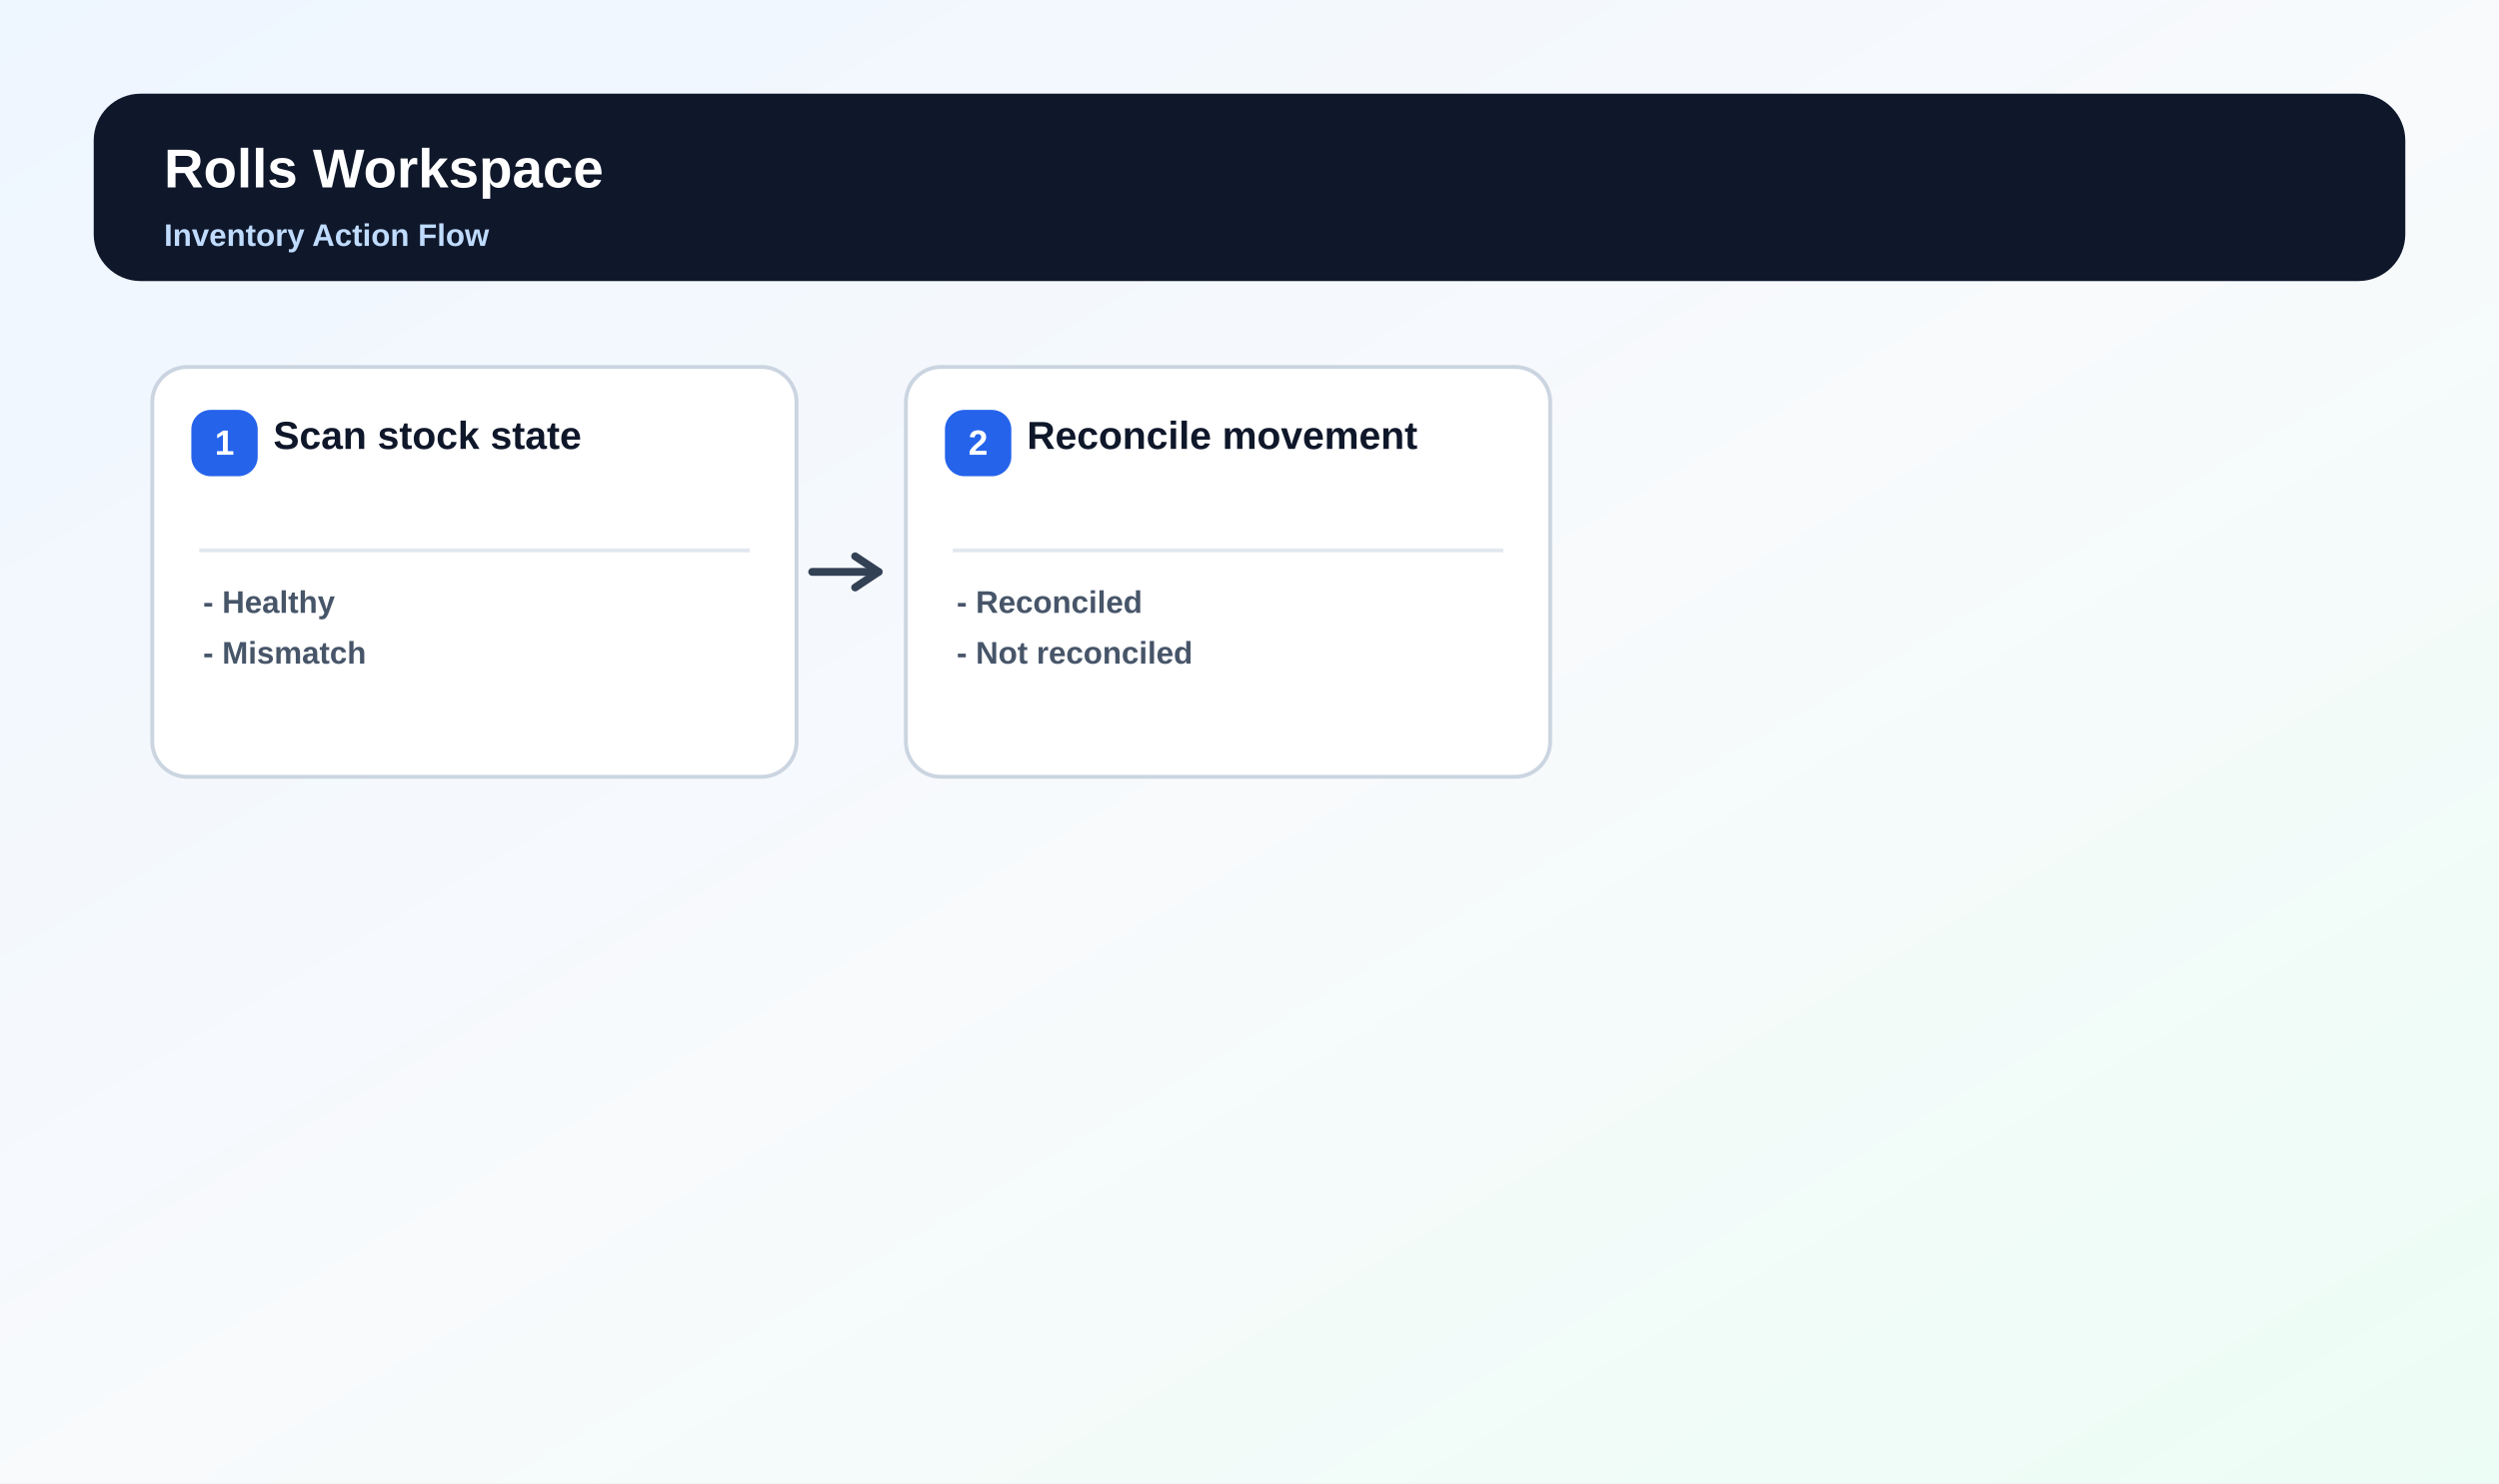
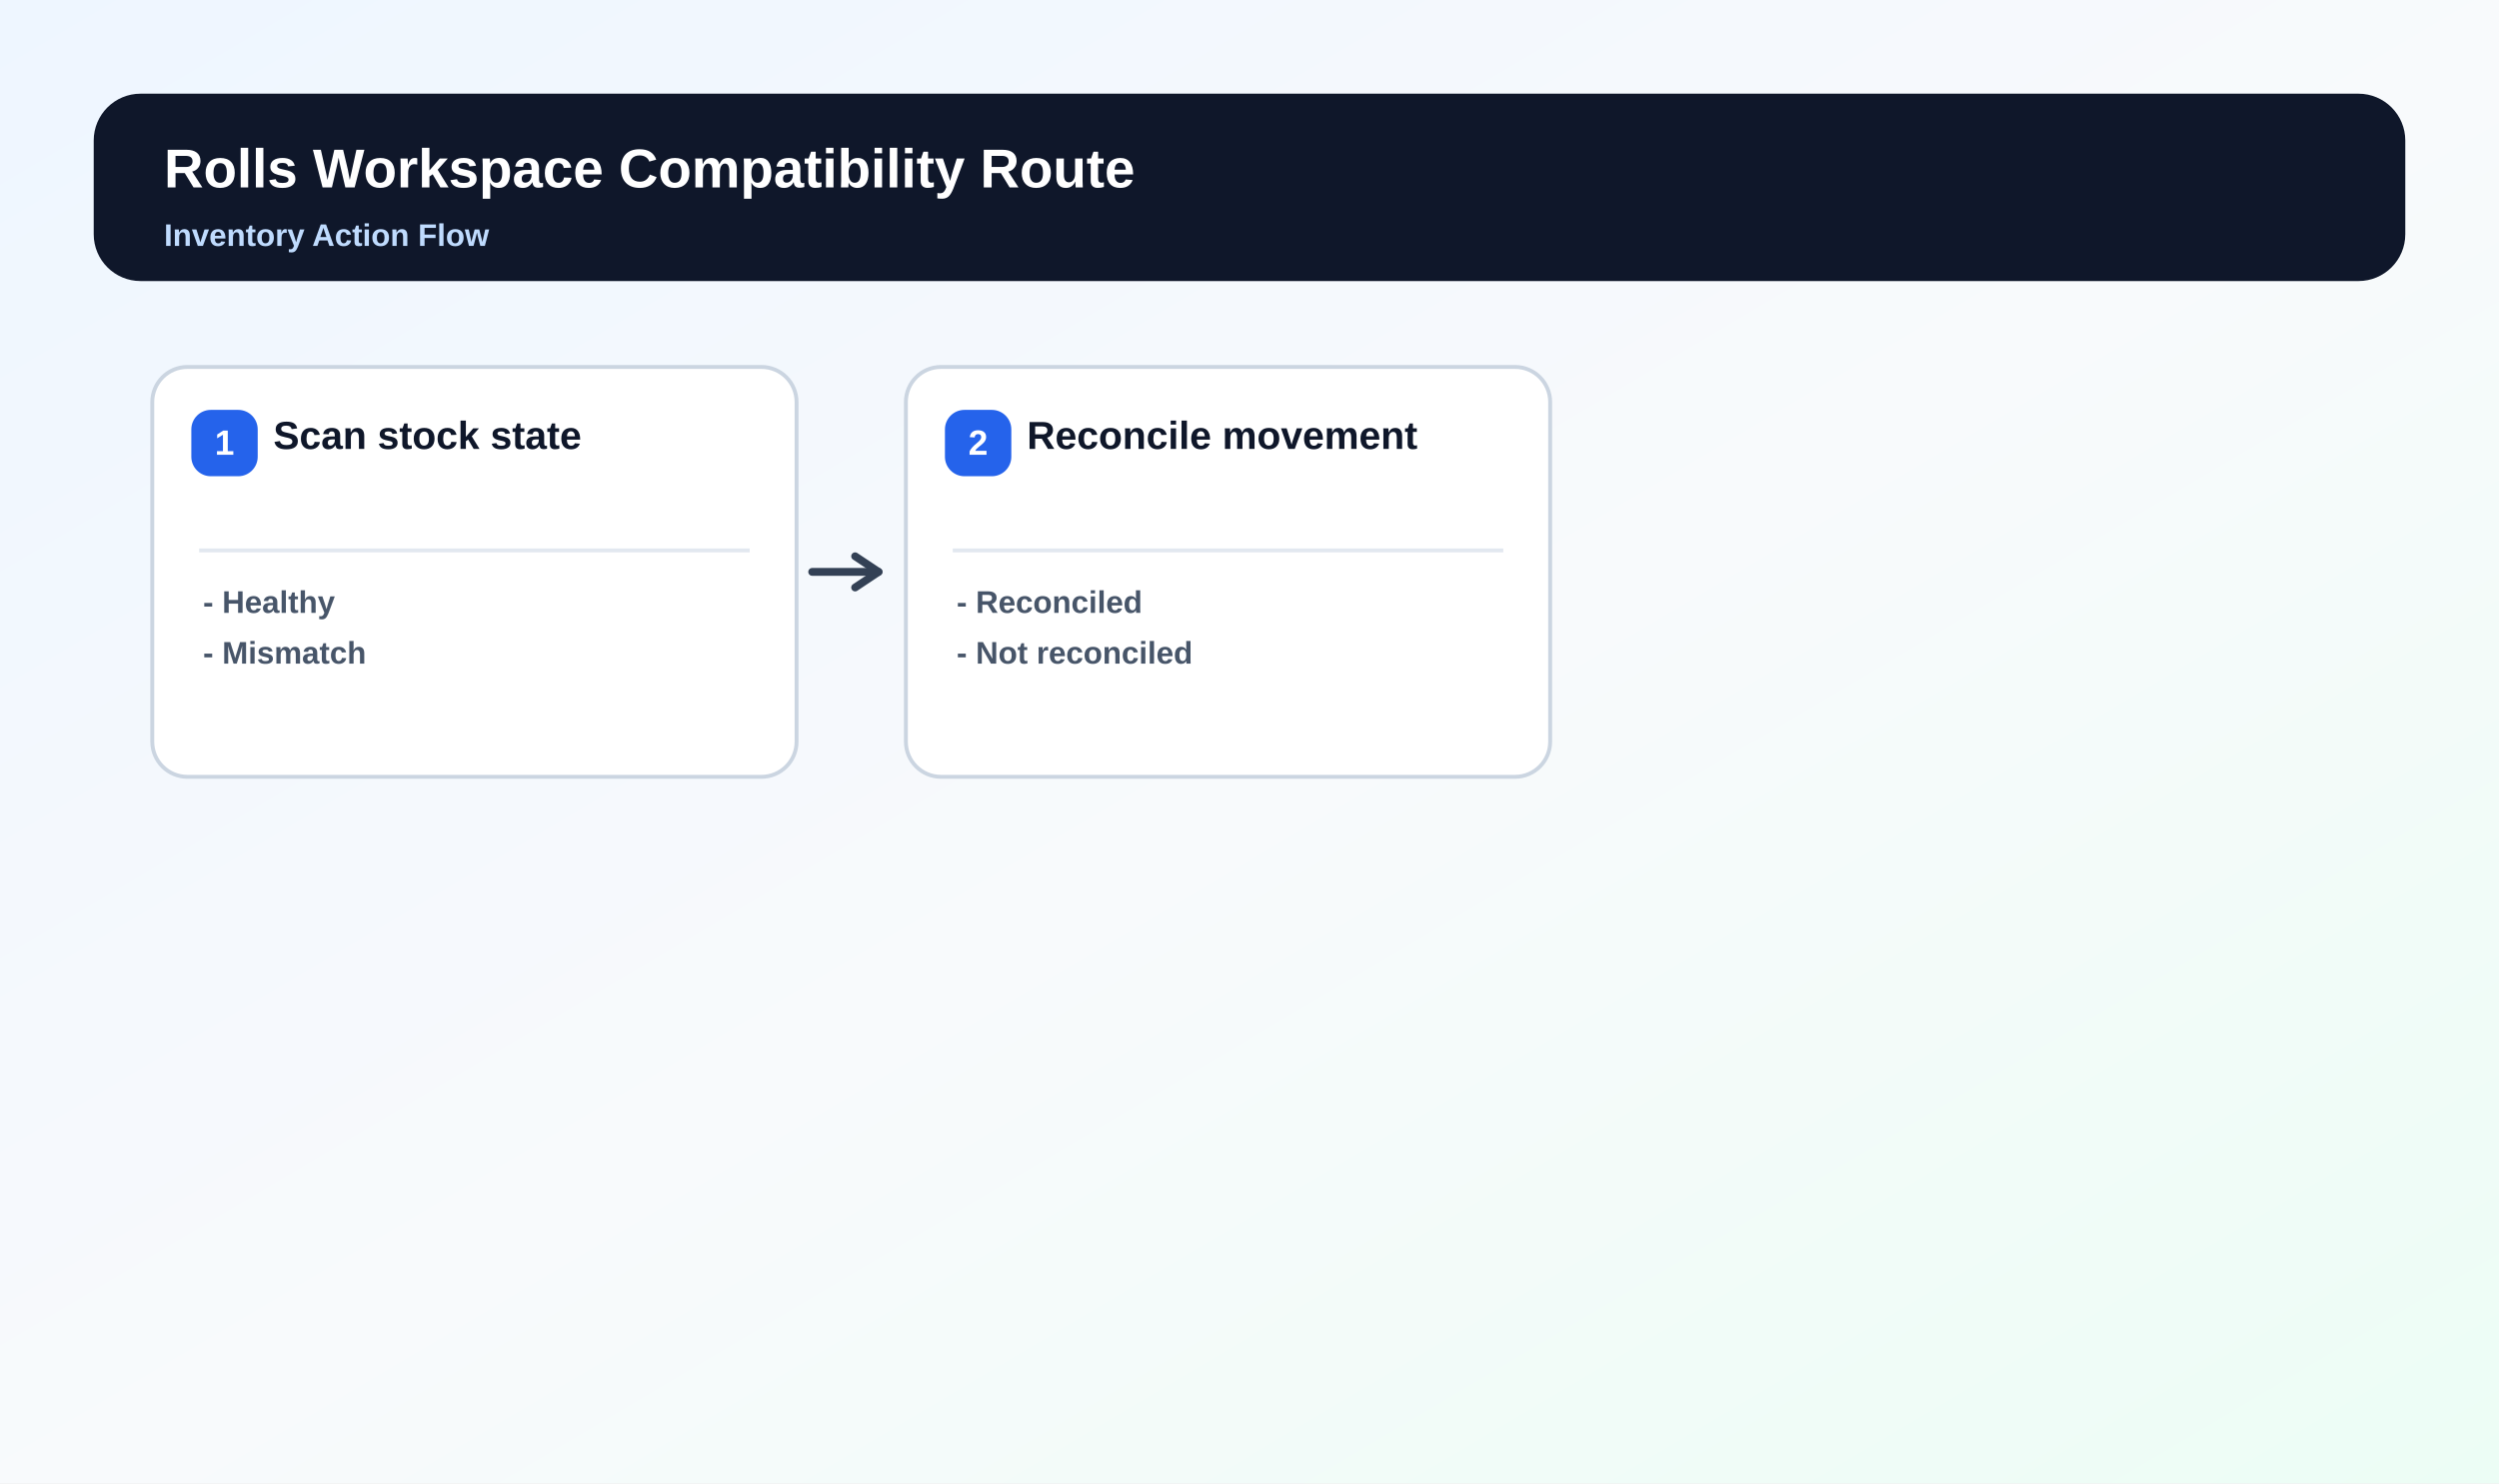
- <svg xmlns="http://www.w3.org/2000/svg" width="1280" height="760" viewBox="0 0 1280 760" role="img" aria-label="Rolls Workspace workflow">
+ <svg xmlns="http://www.w3.org/2000/svg" width="1280" height="760" viewBox="0 0 1280 760" role="img" aria-label="Rolls Workspace Compatibility Route workflow">
  <defs>
    <linearGradient id="bg" x1="0" y1="0" x2="1" y2="1">
      <stop offset="0%" stop-color="#eef6ff" />
      <stop offset="52%" stop-color="#f8fafc" />
      <stop offset="100%" stop-color="#ecfdf5" />
    </linearGradient>
  </defs>
  <rect width="1280" height="760" fill="url(#bg)" />
  <rect x="48" y="48" width="1184" height="96" rx="24" fill="#0f172a" />
-   <text x="84" y="96" font-family="Arial, sans-serif" font-size="28" font-weight="800" fill="#ffffff">Rolls Workspace</text>
+   <text x="84" y="96" font-family="Arial, sans-serif" font-size="28" font-weight="800" fill="#ffffff">Rolls Workspace Compatibility Route</text>
  <text x="84" y="126" font-family="Arial, sans-serif" font-size="16" font-weight="700" fill="#bfdbfe">Inventory Action Flow</text>
  <line x1="416" y1="293" x2="450" y2="293" stroke="#334155" stroke-width="4" stroke-linecap="round" />
  <path d="M 438 285 L 450 293 L 438 301" fill="none" stroke="#334155" stroke-width="4" stroke-linecap="round" stroke-linejoin="round" />
  <rect x="78" y="188" width="330" height="210" rx="18" fill="#ffffff" stroke="#cbd5e1" stroke-width="2" />
  <rect x="98" y="210" width="34" height="34" rx="10" fill="#2563eb" />
  <text x="115" y="233" text-anchor="middle" font-family="Arial, sans-serif" font-size="18" font-weight="800" fill="#ffffff">1</text>
  <text x="140" y="230" font-family="Arial, sans-serif" font-size="20" font-weight="700" fill="#0f172a">Scan stock state</text>
  <line x1="102" y1="282" x2="384" y2="282" stroke="#e2e8f0" stroke-width="2" />
  <text x="104" y="314" font-family="Arial, sans-serif" font-size="16" font-weight="600" fill="#475569">- Healthy</text>
  <text x="104" y="340" font-family="Arial, sans-serif" font-size="16" font-weight="600" fill="#475569">- Mismatch</text>
  <rect x="464" y="188" width="330" height="210" rx="18" fill="#ffffff" stroke="#cbd5e1" stroke-width="2" />
  <rect x="484" y="210" width="34" height="34" rx="10" fill="#2563eb" />
  <text x="501" y="233" text-anchor="middle" font-family="Arial, sans-serif" font-size="18" font-weight="800" fill="#ffffff">2</text>
  <text x="526" y="230" font-family="Arial, sans-serif" font-size="20" font-weight="700" fill="#0f172a">Reconcile movement</text>
  <line x1="488" y1="282" x2="770" y2="282" stroke="#e2e8f0" stroke-width="2" />
  <text x="490" y="314" font-family="Arial, sans-serif" font-size="16" font-weight="600" fill="#475569">- Reconciled</text>
  <text x="490" y="340" font-family="Arial, sans-serif" font-size="16" font-weight="600" fill="#475569">- Not reconciled</text>
</svg>
